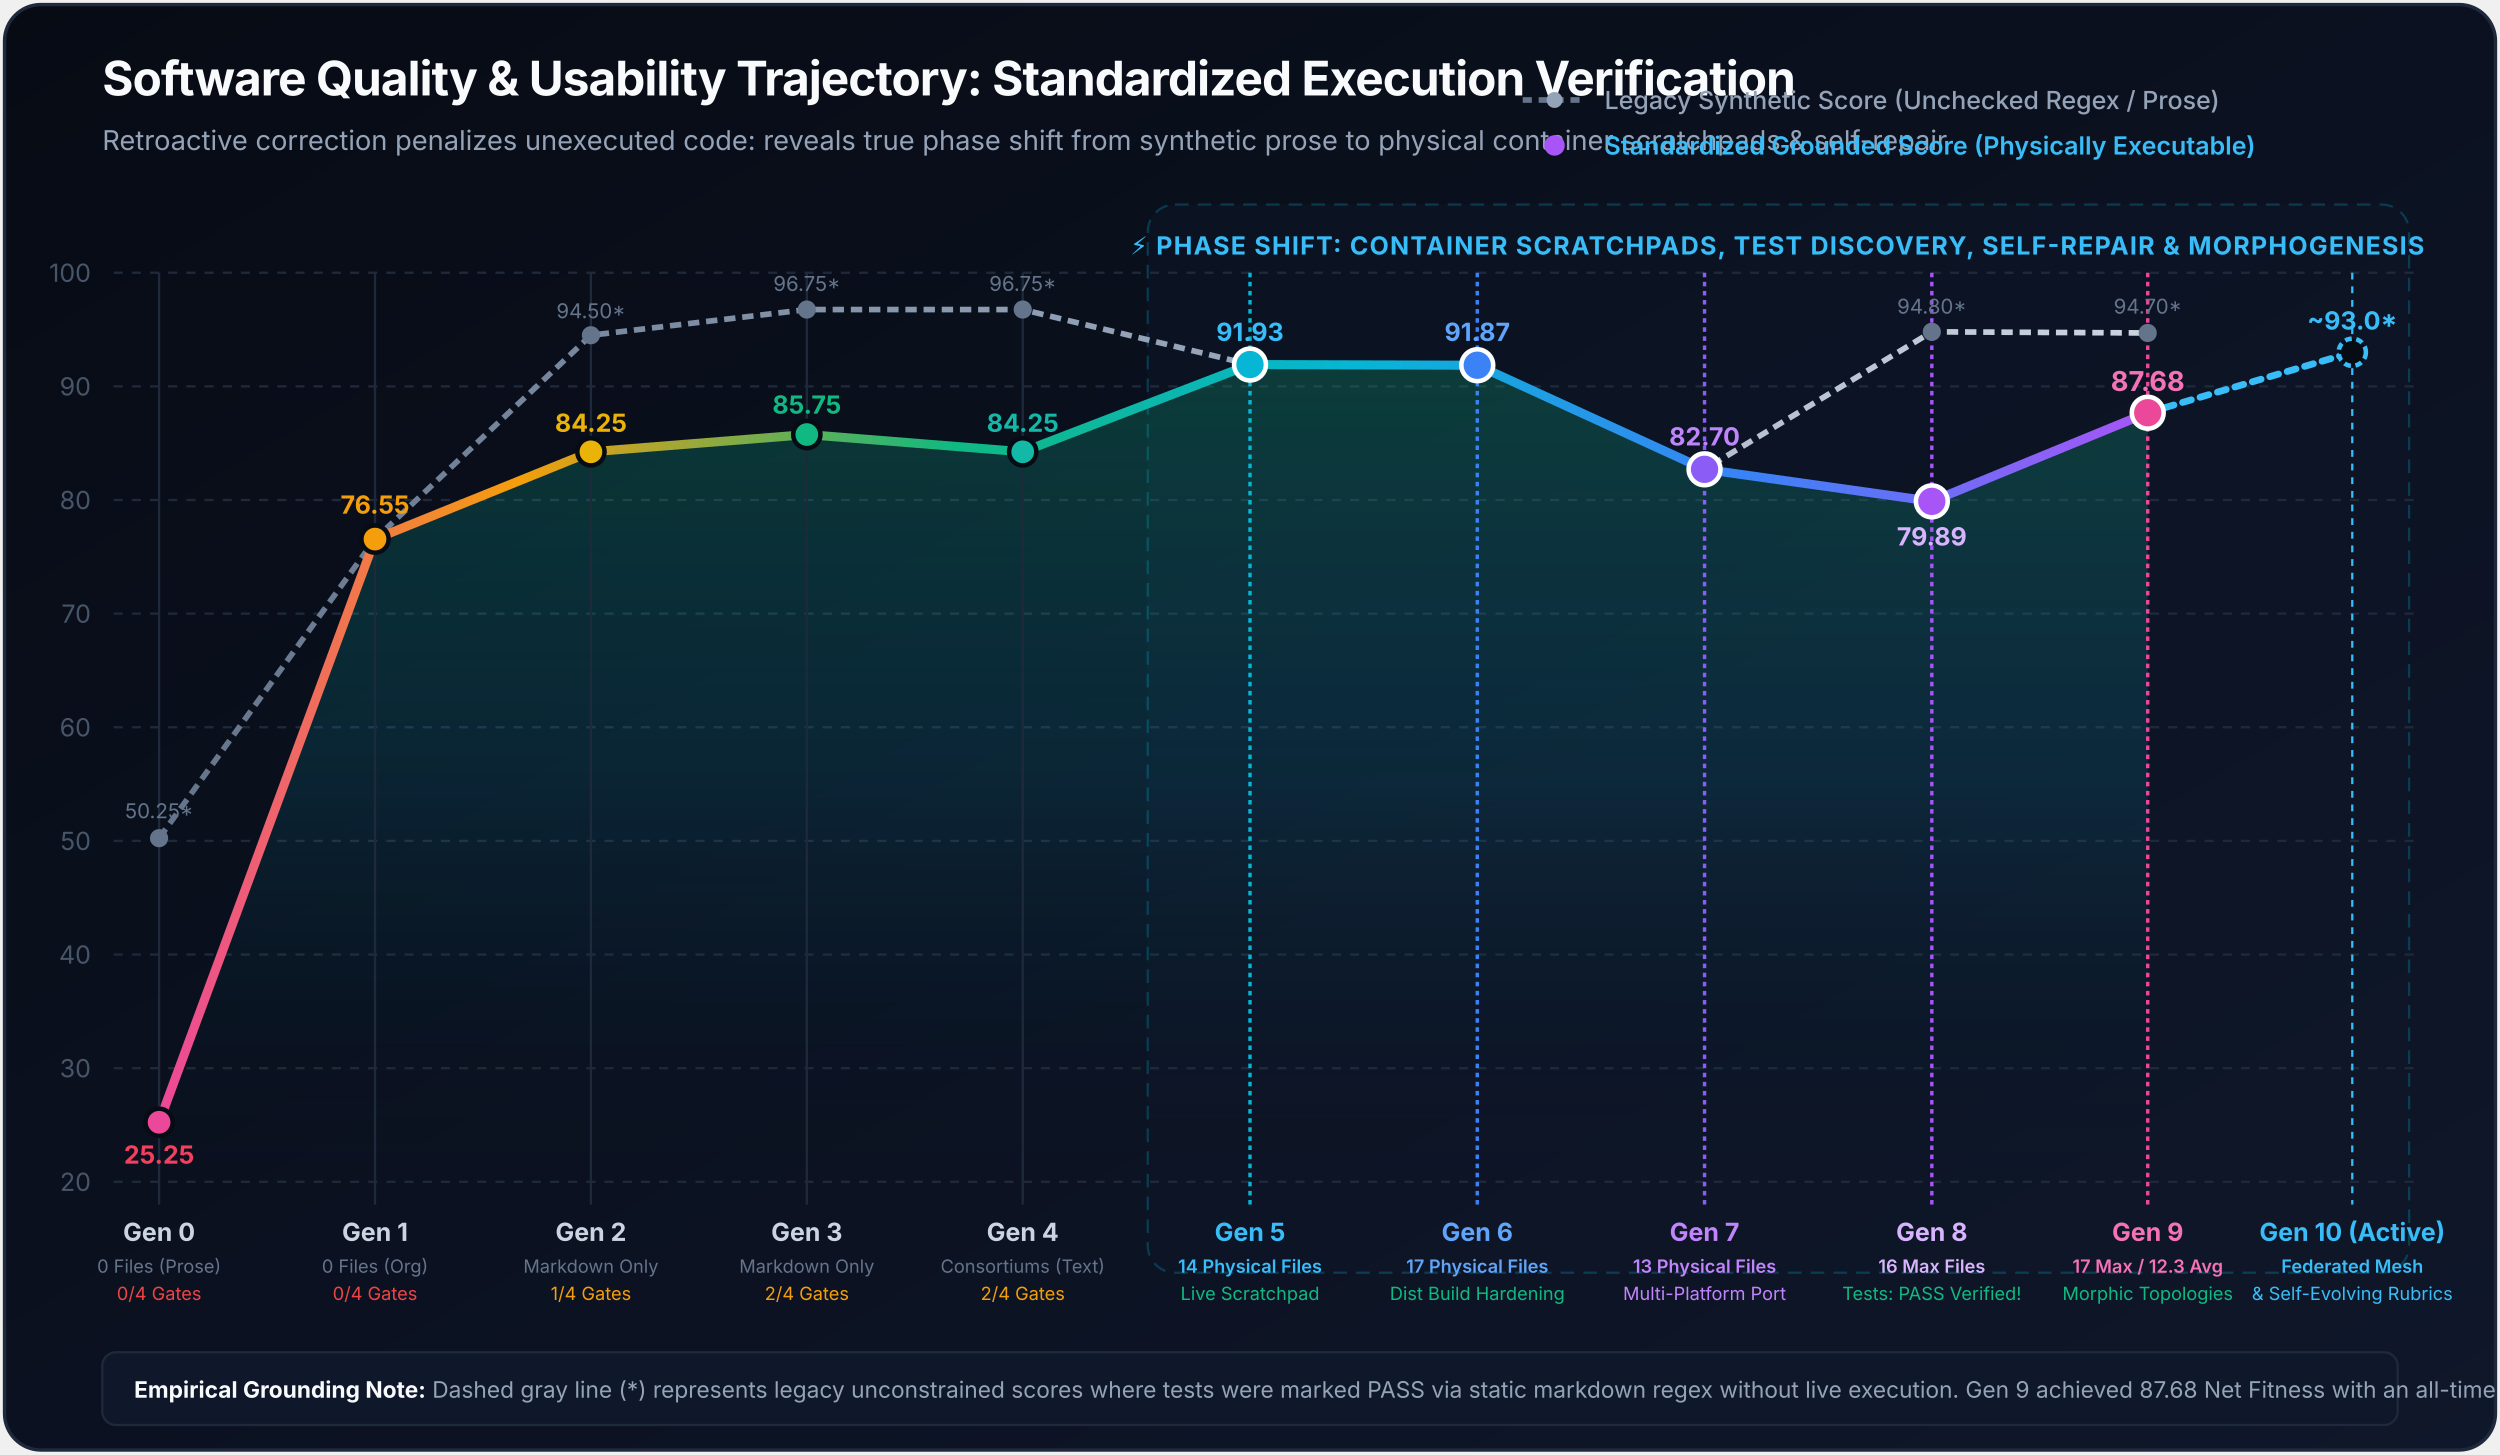
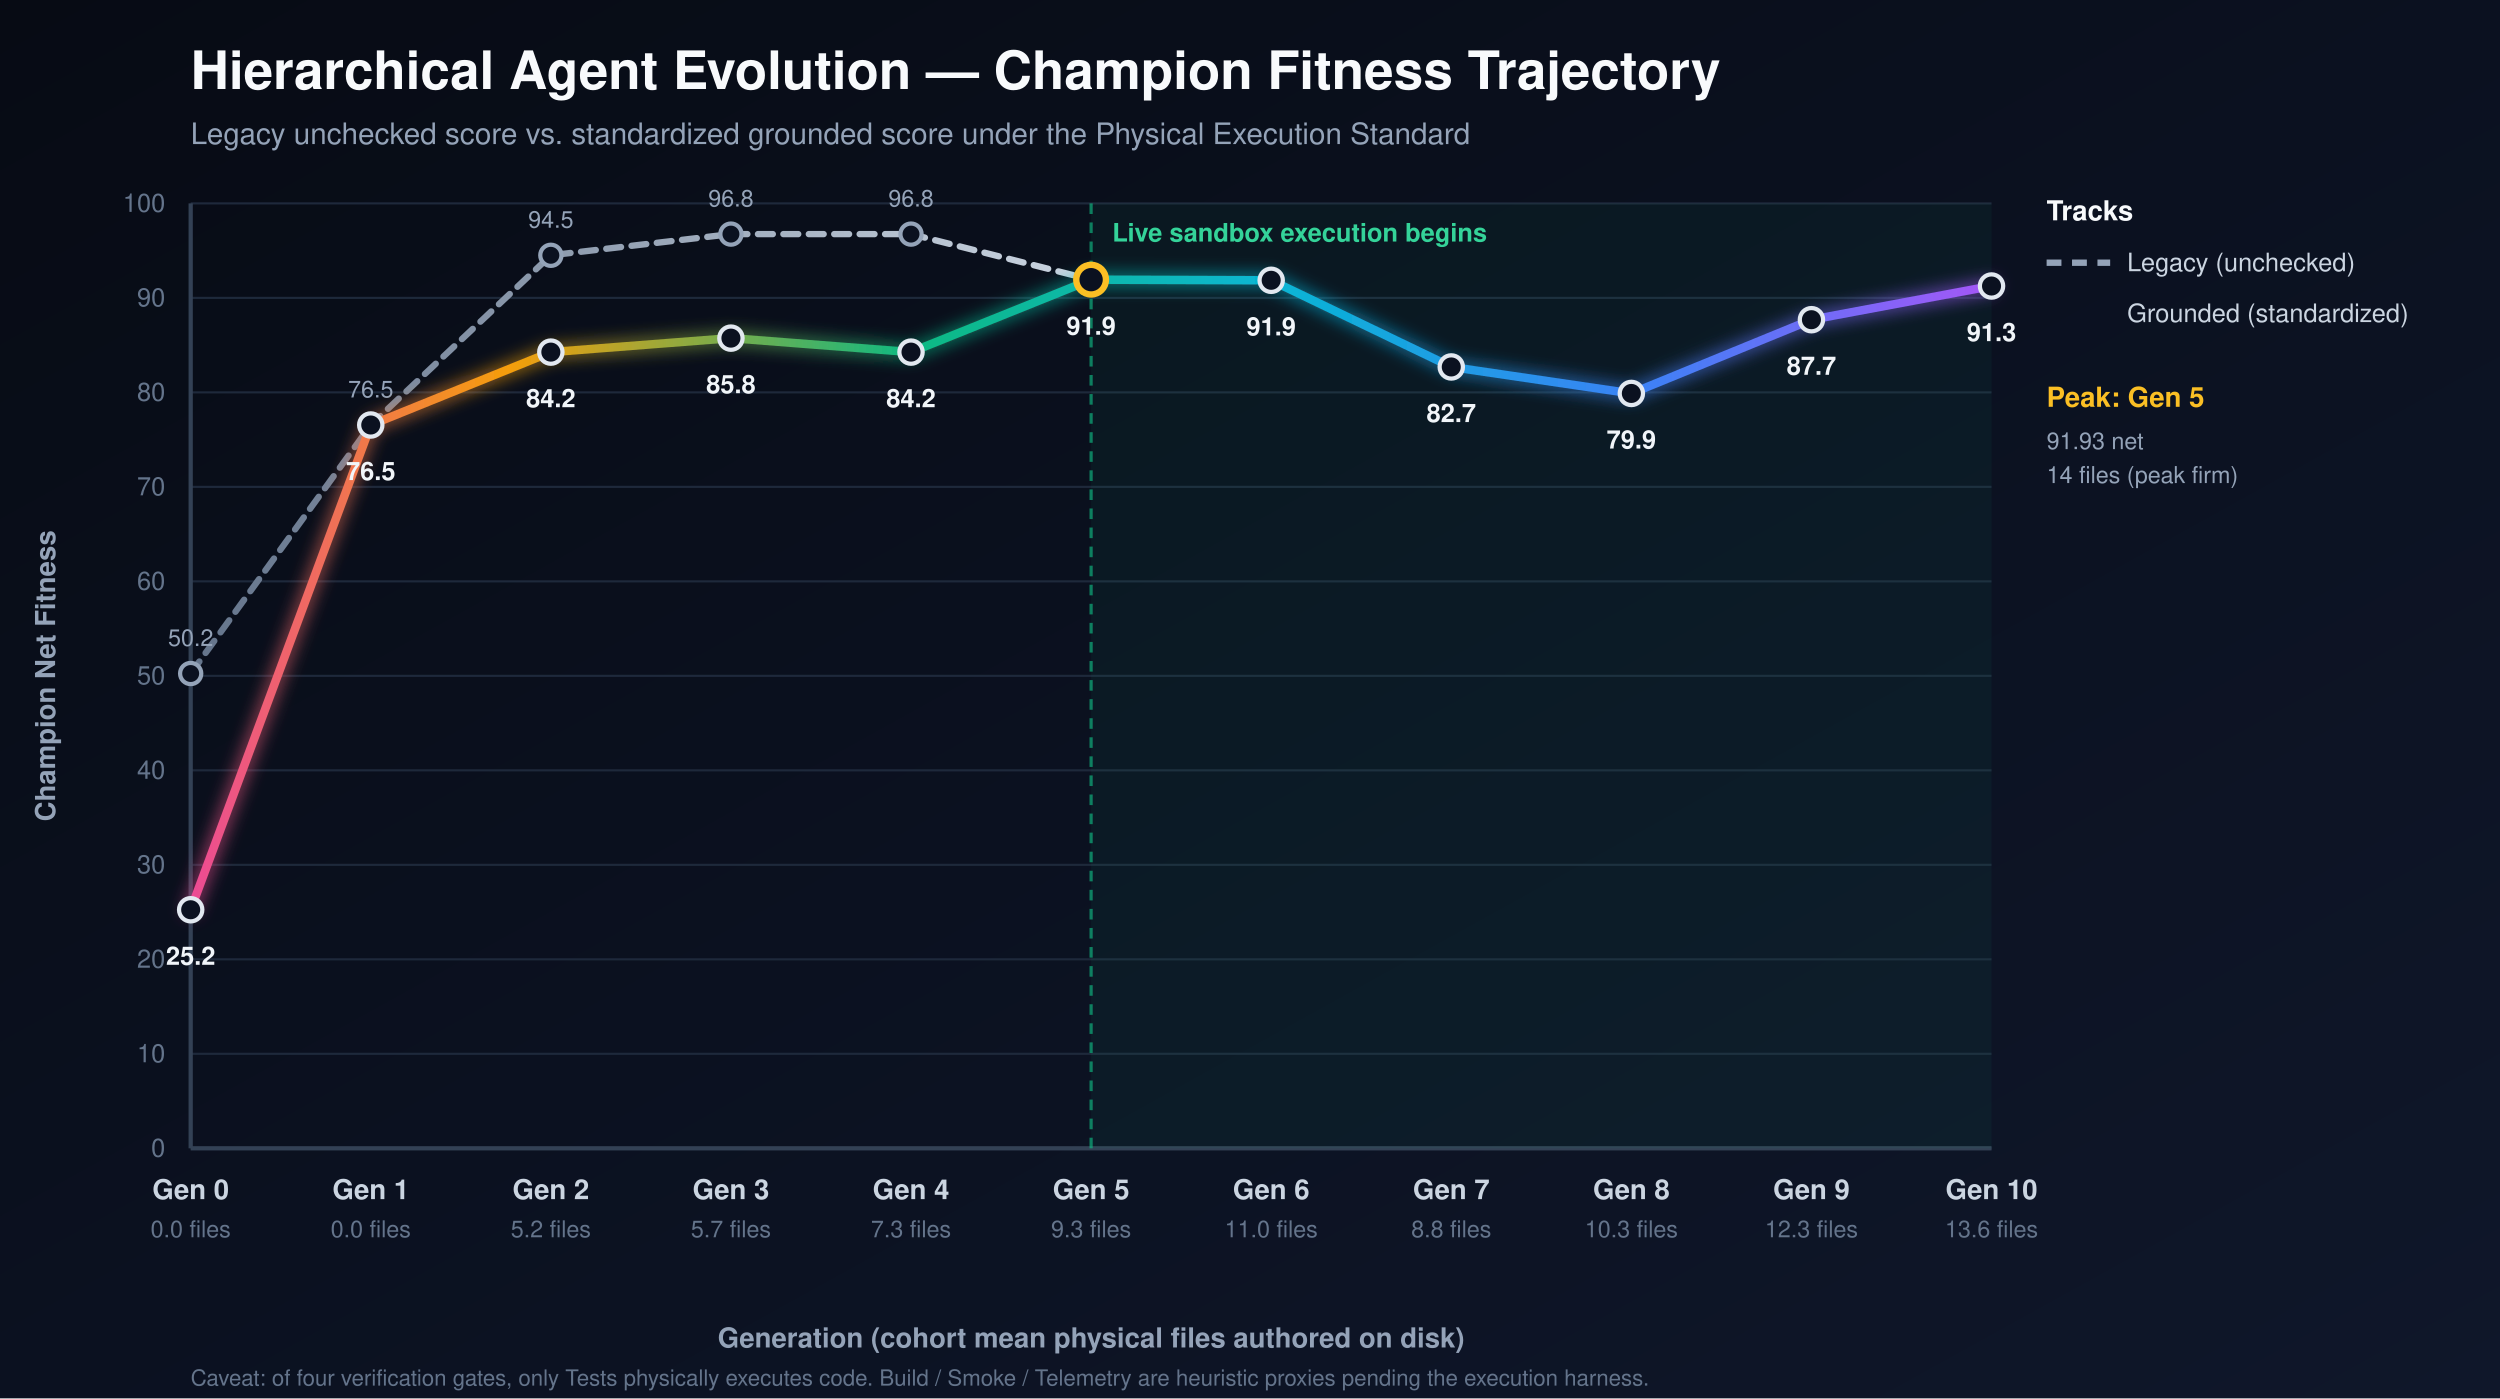
- <svg xmlns="http://www.w3.org/2000/svg" viewBox="0 0 1100 640" width="1100" height="640">
+ <svg xmlns="http://www.w3.org/2000/svg" viewBox="0 0 1180 660" width="1180" height="660">
  <defs>
    <linearGradient id="bgGrad" x1="0%" y1="0%" x2="100%" y2="100%">
      <stop offset="0%" stop-color="#070b14" />
      <stop offset="50%" stop-color="#0b1120" />
      <stop offset="100%" stop-color="#0f172a" />
    </linearGradient>
    <linearGradient id="legacyGrad" x1="0%" y1="0%" x2="100%" y2="0%">
      <stop offset="0%" stop-color="#64748b" />
-       <stop offset="50%" stop-color="#94a3b8" />
      <stop offset="100%" stop-color="#cbd5e1" />
    </linearGradient>
    <linearGradient id="groundedGrad" x1="0%" y1="0%" x2="100%" y2="0%">
      <stop offset="0%" stop-color="#ec4899" />
      <stop offset="18%" stop-color="#f59e0b" />
      <stop offset="40%" stop-color="#10b981" />
      <stop offset="60%" stop-color="#06b6d4" />
      <stop offset="80%" stop-color="#3b82f6" />
      <stop offset="100%" stop-color="#a855f7" />
    </linearGradient>
-     <linearGradient id="groundedArea" x1="0%" y1="0%" x2="0%" y2="100%">
-       <stop offset="0%" stop-color="#10b981" stop-opacity="0.25" />
-       <stop offset="50%" stop-color="#06b6d4" stop-opacity="0.12" />
-       <stop offset="100%" stop-color="#070b14" stop-opacity="0.0" />
-     </linearGradient>
+     <filter id="glow" x="-50%" y="-50%" width="200%" height="200%">
+       <feGaussianBlur stdDeviation="4" result="b" />
+       <feMerge>
+         <feMergeNode in="b" />
+         <feMergeNode in="SourceGraphic" />
+       </feMerge>
+     </filter>
  </defs>
-   <rect x="2" y="2" width="1096" height="636" rx="16" fill="url(#bgGrad)" stroke="#1e293b" stroke-width="1.5" />
-   <g transform="translate(45, 42)">
-     <text x="0" y="0" font-family="system-ui, -apple-system, sans-serif" font-size="21" font-weight="700" fill="#f8fafc" letter-spacing="-0.02em">
-       Software Quality &amp; Usability Trajectory: Standardized Execution Verification
-     </text>
-     <text x="0" y="24" font-family="system-ui, -apple-system, sans-serif" font-size="12" font-weight="400" fill="#94a3b8">
-       Retroactive correction penalizes unexecuted code: reveals true phase shift from synthetic prose to physical container scratchpads &amp; self-repair
-     </text>
-   </g>
-   <g transform="translate(670, 36)">
-     <line x1="0" y1="8" x2="28" y2="8" stroke="#64748b" stroke-width="2.5" stroke-dasharray="4 3" />
-     <circle cx="14" cy="8" r="3.5" fill="#94a3b8" />
-     <text x="36" y="12" font-family="system-ui, -apple-system, sans-serif" font-size="11" font-weight="500" fill="#94a3b8">
-       Legacy Synthetic Score (Unchecked Regex / Prose)
-     </text>
-     <line x1="0" y1="28" x2="28" y2="28" stroke="url(#groundedGrad)" stroke-width="3.5" stroke-linecap="round" />
-     <circle cx="14" cy="28" r="4.5" fill="#a855f7" />
-     <text x="36" y="32" font-family="system-ui, -apple-system, sans-serif" font-size="11" font-weight="600" fill="#38bdf8">
-       Standardized Grounded Score (Physically Executable)
-     </text>
-   </g>
-   <rect x="505" y="90" width="555" height="470" rx="12" fill="#0f172a" fill-opacity="0.45" stroke="#06b6d4" stroke-opacity="0.25" stroke-dasharray="6 4" />
-   <text x="782" y="112" font-family="system-ui, -apple-system, sans-serif" font-size="11" font-weight="700" fill="#38bdf8" text-anchor="middle" letter-spacing="0.05em">
-     ⚡ PHASE SHIFT: CONTAINER SCRATCHPADS, TEST DISCOVERY, SELF-REPAIR &amp; MORPHOGENESIS
-   </text>
-   <g transform="translate(50, 0)">
-     <line x1="0" y1="120" x2="1015" y2="120" stroke="#1e293b" stroke-width="1" stroke-dasharray="4 4" />
-     <text x="-10" y="124" font-family="system-ui, -apple-system, sans-serif" font-size="11" fill="#475569" text-anchor="end">100</text>
-     <line x1="0" y1="170" x2="1015" y2="170" stroke="#1e293b" stroke-width="1" stroke-dasharray="4 4" />
-     <text x="-10" y="174" font-family="system-ui, -apple-system, sans-serif" font-size="11" fill="#475569" text-anchor="end">90</text>
-     <line x1="0" y1="220" x2="1015" y2="220" stroke="#1e293b" stroke-width="1" stroke-dasharray="4 4" />
-     <text x="-10" y="224" font-family="system-ui, -apple-system, sans-serif" font-size="11" fill="#475569" text-anchor="end">80</text>
-     <line x1="0" y1="270" x2="1015" y2="270" stroke="#1e293b" stroke-width="1" stroke-dasharray="4 4" />
-     <text x="-10" y="274" font-family="system-ui, -apple-system, sans-serif" font-size="11" fill="#475569" text-anchor="end">70</text>
-     <line x1="0" y1="320" x2="1015" y2="320" stroke="#1e293b" stroke-width="1" stroke-dasharray="4 4" />
-     <text x="-10" y="324" font-family="system-ui, -apple-system, sans-serif" font-size="11" fill="#475569" text-anchor="end">60</text>
-     <line x1="0" y1="370" x2="1015" y2="370" stroke="#1e293b" stroke-width="1" stroke-dasharray="4 4" />
-     <text x="-10" y="374" font-family="system-ui, -apple-system, sans-serif" font-size="11" fill="#475569" text-anchor="end">50</text>
-     <line x1="0" y1="420" x2="1015" y2="420" stroke="#1e293b" stroke-width="1" stroke-dasharray="4 4" />
-     <text x="-10" y="424" font-family="system-ui, -apple-system, sans-serif" font-size="11" fill="#475569" text-anchor="end">40</text>
-     <line x1="0" y1="470" x2="1015" y2="470" stroke="#1e293b" stroke-width="1" stroke-dasharray="4 4" />
-     <text x="-10" y="474" font-family="system-ui, -apple-system, sans-serif" font-size="11" fill="#475569" text-anchor="end">30</text>
-     <line x1="0" y1="520" x2="1015" y2="520" stroke="#1e293b" stroke-width="1" stroke-dasharray="4 4" />
-     <text x="-10" y="524" font-family="system-ui, -apple-system, sans-serif" font-size="11" fill="#475569" text-anchor="end">20</text>
-   </g>
-   <polygon points="     70,493.8     165,237.2     260,198.8     355,191.2     450,198.8     550,160.4     650,160.7     750,206.5     850,220.6     945,181.6     945,530     70,530   " fill="url(#groundedArea)" />
-   <polyline points="     70,368.8     165,237.2     260,147.5     355,136.2     450,136.2     550,160.4     650,160.7     750,206.5     850,146.0     945,146.5   " fill="none" stroke="url(#legacyGrad)" stroke-width="2.5" stroke-dasharray="5 3" />
-   <polyline points="     70,493.8     165,237.2     260,198.8     355,191.2     450,198.8     550,160.4     650,160.7     750,206.5     850,220.6     945,181.6   " fill="none" stroke="url(#groundedGrad)" stroke-width="4" stroke-linecap="round" stroke-linejoin="round" />
-   <polyline points="945,181.6 1035,155.0" fill="none" stroke="#38bdf8" stroke-width="3" stroke-dasharray="4 4" stroke-linecap="round" />
-   <g transform="translate(70, 0)">
-     <line x1="0" y1="120" x2="0" y2="530" stroke="#1e293b" stroke-width="1" />
-     <circle cx="0" cy="368.8" r="4" fill="#64748b" />
-     <text x="0" y="360" font-family="system-ui, -apple-system, sans-serif" font-size="9" fill="#64748b" text-anchor="middle">50.25*</text>
-     <circle cx="0" cy="493.8" r="6" fill="#ec4899" stroke="#070b14" stroke-width="2" />
-     <text x="0" y="512" font-family="system-ui, -apple-system, sans-serif" font-size="11" font-weight="700" fill="#f43f5e" text-anchor="middle">25.25</text>
-     <text x="0" y="546" font-family="system-ui, -apple-system, sans-serif" font-size="11" font-weight="700" fill="#cbd5e1" text-anchor="middle">Gen 0</text>
-     <text x="0" y="560" font-family="system-ui, -apple-system, sans-serif" font-size="8" fill="#64748b" text-anchor="middle">0 Files (Prose)</text>
-     <text x="0" y="572" font-family="system-ui, -apple-system, sans-serif" font-size="8" fill="#ef4444" text-anchor="middle">0/4 Gates</text>
-   </g>
-   <g transform="translate(165, 0)">
-     <line x1="0" y1="120" x2="0" y2="530" stroke="#1e293b" stroke-width="1" />
-     <circle cx="0" cy="237.2" r="6" fill="#f59e0b" stroke="#070b14" stroke-width="2" />
-     <text x="0" y="226" font-family="system-ui, -apple-system, sans-serif" font-size="11" font-weight="700" fill="#f59e0b" text-anchor="middle">76.55</text>
-     <text x="0" y="546" font-family="system-ui, -apple-system, sans-serif" font-size="11" font-weight="700" fill="#cbd5e1" text-anchor="middle">Gen 1</text>
-     <text x="0" y="560" font-family="system-ui, -apple-system, sans-serif" font-size="8" fill="#64748b" text-anchor="middle">0 Files (Org)</text>
-     <text x="0" y="572" font-family="system-ui, -apple-system, sans-serif" font-size="8" fill="#ef4444" text-anchor="middle">0/4 Gates</text>
-   </g>
-   <g transform="translate(260, 0)">
-     <line x1="0" y1="120" x2="0" y2="530" stroke="#1e293b" stroke-width="1" />
-     <circle cx="0" cy="147.5" r="4" fill="#64748b" />
-     <text x="0" y="140" font-family="system-ui, -apple-system, sans-serif" font-size="9" fill="#64748b" text-anchor="middle">94.50*</text>
-     <circle cx="0" cy="198.8" r="6" fill="#eab308" stroke="#070b14" stroke-width="2" />
-     <text x="0" y="190" font-family="system-ui, -apple-system, sans-serif" font-size="11" font-weight="700" fill="#eab308" text-anchor="middle">84.25</text>
-     <text x="0" y="546" font-family="system-ui, -apple-system, sans-serif" font-size="11" font-weight="700" fill="#cbd5e1" text-anchor="middle">Gen 2</text>
-     <text x="0" y="560" font-family="system-ui, -apple-system, sans-serif" font-size="8" fill="#64748b" text-anchor="middle">Markdown Only</text>
-     <text x="0" y="572" font-family="system-ui, -apple-system, sans-serif" font-size="8" fill="#f59e0b" text-anchor="middle">1/4 Gates</text>
-   </g>
-   <g transform="translate(355, 0)">
-     <line x1="0" y1="120" x2="0" y2="530" stroke="#1e293b" stroke-width="1" />
-     <circle cx="0" cy="136.2" r="4" fill="#64748b" />
-     <text x="0" y="128" font-family="system-ui, -apple-system, sans-serif" font-size="9" fill="#64748b" text-anchor="middle">96.75*</text>
-     <circle cx="0" cy="191.2" r="6" fill="#10b981" stroke="#070b14" stroke-width="2" />
-     <text x="0" y="182" font-family="system-ui, -apple-system, sans-serif" font-size="11" font-weight="700" fill="#10b981" text-anchor="middle">85.75</text>
-     <text x="0" y="546" font-family="system-ui, -apple-system, sans-serif" font-size="11" font-weight="700" fill="#cbd5e1" text-anchor="middle">Gen 3</text>
-     <text x="0" y="560" font-family="system-ui, -apple-system, sans-serif" font-size="8" fill="#64748b" text-anchor="middle">Markdown Only</text>
-     <text x="0" y="572" font-family="system-ui, -apple-system, sans-serif" font-size="8" fill="#f59e0b" text-anchor="middle">2/4 Gates</text>
-   </g>
-   <g transform="translate(450, 0)">
-     <line x1="0" y1="120" x2="0" y2="530" stroke="#1e293b" stroke-width="1" />
-     <circle cx="0" cy="136.2" r="4" fill="#64748b" />
-     <text x="0" y="128" font-family="system-ui, -apple-system, sans-serif" font-size="9" fill="#64748b" text-anchor="middle">96.75*</text>
-     <circle cx="0" cy="198.8" r="6" fill="#14b8a6" stroke="#070b14" stroke-width="2" />
-     <text x="0" y="190" font-family="system-ui, -apple-system, sans-serif" font-size="11" font-weight="700" fill="#14b8a6" text-anchor="middle">84.25</text>
-     <text x="0" y="546" font-family="system-ui, -apple-system, sans-serif" font-size="11" font-weight="700" fill="#cbd5e1" text-anchor="middle">Gen 4</text>
-     <text x="0" y="560" font-family="system-ui, -apple-system, sans-serif" font-size="8" fill="#64748b" text-anchor="middle">Consortiums (Text)</text>
-     <text x="0" y="572" font-family="system-ui, -apple-system, sans-serif" font-size="8" fill="#f59e0b" text-anchor="middle">2/4 Gates</text>
-   </g>
-   <g transform="translate(550, 0)">
-     <line x1="0" y1="120" x2="0" y2="530" stroke="#06b6d4" stroke-width="1.5" stroke-dasharray="2 2" />
-     <circle cx="0" cy="160.4" r="7" fill="#06b6d4" stroke="#ffffff" stroke-width="2" />
-     <text x="0" y="150" font-family="system-ui, -apple-system, sans-serif" font-size="11" font-weight="700" fill="#38bdf8" text-anchor="middle">91.93</text>
-     <text x="0" y="546" font-family="system-ui, -apple-system, sans-serif" font-size="11" font-weight="700" fill="#38bdf8" text-anchor="middle">Gen 5</text>
-     <text x="0" y="560" font-family="system-ui, -apple-system, sans-serif" font-size="8" font-weight="600" fill="#38bdf8" text-anchor="middle">14 Physical Files</text>
-     <text x="0" y="572" font-family="system-ui, -apple-system, sans-serif" font-size="8" fill="#10b981" text-anchor="middle">Live Scratchpad</text>
-   </g>
-   <g transform="translate(650, 0)">
-     <line x1="0" y1="120" x2="0" y2="530" stroke="#3b82f6" stroke-width="1.5" stroke-dasharray="2 2" />
-     <circle cx="0" cy="160.7" r="7" fill="#3b82f6" stroke="#ffffff" stroke-width="2" />
-     <text x="0" y="150" font-family="system-ui, -apple-system, sans-serif" font-size="11" font-weight="700" fill="#60a5fa" text-anchor="middle">91.87</text>
-     <text x="0" y="546" font-family="system-ui, -apple-system, sans-serif" font-size="11" font-weight="700" fill="#60a5fa" text-anchor="middle">Gen 6</text>
-     <text x="0" y="560" font-family="system-ui, -apple-system, sans-serif" font-size="8" font-weight="600" fill="#60a5fa" text-anchor="middle">17 Physical Files</text>
-     <text x="0" y="572" font-family="system-ui, -apple-system, sans-serif" font-size="8" fill="#10b981" text-anchor="middle">Dist Build Hardening</text>
-   </g>
-   <g transform="translate(750, 0)">
-     <line x1="0" y1="120" x2="0" y2="530" stroke="#8b5cf6" stroke-width="1.5" stroke-dasharray="2 2" />
-     <circle cx="0" cy="206.5" r="7" fill="#8b5cf6" stroke="#ffffff" stroke-width="2" />
-     <text x="0" y="196" font-family="system-ui, -apple-system, sans-serif" font-size="11" font-weight="700" fill="#c084fc" text-anchor="middle">82.70</text>
-     <text x="0" y="546" font-family="system-ui, -apple-system, sans-serif" font-size="11" font-weight="700" fill="#c084fc" text-anchor="middle">Gen 7</text>
-     <text x="0" y="560" font-family="system-ui, -apple-system, sans-serif" font-size="8" font-weight="600" fill="#c084fc" text-anchor="middle">13 Physical Files</text>
-     <text x="0" y="572" font-family="system-ui, -apple-system, sans-serif" font-size="8" fill="#c084fc" text-anchor="middle">Multi-Platform Port</text>
-   </g>
-   <g transform="translate(850, 0)">
-     <line x1="0" y1="120" x2="0" y2="530" stroke="#a855f7" stroke-width="1.5" stroke-dasharray="2 2" />
-     <circle cx="0" cy="146.0" r="4" fill="#64748b" />
-     <text x="0" y="138" font-family="system-ui, -apple-system, sans-serif" font-size="9" fill="#64748b" text-anchor="middle">94.80*</text>
-     <circle cx="0" cy="220.6" r="7" fill="#a855f7" stroke="#ffffff" stroke-width="2" />
-     <text x="0" y="240" font-family="system-ui, -apple-system, sans-serif" font-size="11" font-weight="700" fill="#d8b4fe" text-anchor="middle">79.89</text>
-     <text x="0" y="546" font-family="system-ui, -apple-system, sans-serif" font-size="11" font-weight="700" fill="#d8b4fe" text-anchor="middle">Gen 8</text>
-     <text x="0" y="560" font-family="system-ui, -apple-system, sans-serif" font-size="8" font-weight="600" fill="#d8b4fe" text-anchor="middle">16 Max Files</text>
-     <text x="0" y="572" font-family="system-ui, -apple-system, sans-serif" font-size="8" fill="#10b981" text-anchor="middle">Tests: PASS Verified!</text>
-   </g>
-   <g transform="translate(945, 0)">
-     <line x1="0" y1="120" x2="0" y2="530" stroke="#ec4899" stroke-width="1.5" stroke-dasharray="2 2" />
-     <circle cx="0" cy="146.5" r="4" fill="#64748b" />
-     <text x="0" y="138" font-family="system-ui, -apple-system, sans-serif" font-size="9" fill="#64748b" text-anchor="middle">94.70*</text>
-     <circle cx="0" cy="181.6" r="7" fill="#ec4899" stroke="#ffffff" stroke-width="2" />
-     <text x="0" y="172" font-family="system-ui, -apple-system, sans-serif" font-size="12" font-weight="700" fill="#f472b6" text-anchor="middle">87.68</text>
-     <text x="0" y="546" font-family="system-ui, -apple-system, sans-serif" font-size="11" font-weight="700" fill="#f472b6" text-anchor="middle">Gen 9</text>
-     <text x="0" y="560" font-family="system-ui, -apple-system, sans-serif" font-size="8" font-weight="600" fill="#f472b6" text-anchor="middle">17 Max / 12.3 Avg</text>
-     <text x="0" y="572" font-family="system-ui, -apple-system, sans-serif" font-size="8" fill="#10b981" text-anchor="middle">Morphic Topologies</text>
-   </g>
-   <g transform="translate(1035, 0)">
-     <line x1="0" y1="120" x2="0" y2="530" stroke="#38bdf8" stroke-width="1" stroke-dasharray="3 3" />
-     <circle cx="0" cy="155.0" r="6" fill="#070b14" stroke="#38bdf8" stroke-width="2" stroke-dasharray="3 2" />
-     <text x="0" y="145" font-family="system-ui, -apple-system, sans-serif" font-size="11" font-weight="700" fill="#38bdf8" text-anchor="middle">~93.0*</text>
-     <text x="0" y="546" font-family="system-ui, -apple-system, sans-serif" font-size="11" font-weight="700" fill="#38bdf8" text-anchor="middle">Gen 10 (Active)</text>
-     <text x="0" y="560" font-family="system-ui, -apple-system, sans-serif" font-size="8" font-weight="600" fill="#38bdf8" text-anchor="middle">Federated Mesh</text>
-     <text x="0" y="572" font-family="system-ui, -apple-system, sans-serif" font-size="8" fill="#38bdf8" text-anchor="middle">&amp; Self-Evolving Rubrics</text>
-   </g>
-   <g transform="translate(45, 595)">
-     <rect x="0" y="0" width="1010" height="32" rx="6" fill="#0f172a" stroke="#1e293b" />
-     <text x="14" y="20" font-family="system-ui, -apple-system, sans-serif" font-size="10" fill="#94a3b8">
-       <tspan font-weight="700" fill="#f8fafc">Empirical Grounding Note:</tspan>
-       Dashed gray line (*) represents legacy unconstrained scores where tests were marked PASS via static markdown regex without live execution.
-       Gen 9 achieved 87.68 Net Fitness with an all-time record 12.3 average physical files per firm (peak 17 files) across dynamic 3-to-6 pod topologies.
-     </text>
-   </g>
+   <rect width="1180" height="660" fill="url(#bgGrad)" />
+   <text x="90" y="42" fill="#f8fafc" font-family="Helvetica,Arial,sans-serif" font-size="25" font-weight="700">Hierarchical Agent Evolution — Champion Fitness Trajectory</text>
+   <text x="90" y="68" fill="#94a3b8" font-family="Helvetica,Arial,sans-serif" font-size="14">Legacy unchecked score vs. standardized grounded score under the Physical Execution Standard</text>
+   <line x1="90" y1="542.0" x2="940" y2="542.0" stroke="#1e293b" stroke-width="1" />
+   <text x="78" y="546.0" fill="#64748b" text-anchor="end" font-family="Helvetica,Arial,sans-serif" font-size="12">0</text>
+   <line x1="90" y1="497.4" x2="940" y2="497.4" stroke="#1e293b" stroke-width="1" />
+   <text x="78" y="501.4" fill="#64748b" text-anchor="end" font-family="Helvetica,Arial,sans-serif" font-size="12">10</text>
+   <line x1="90" y1="452.8" x2="940" y2="452.8" stroke="#1e293b" stroke-width="1" />
+   <text x="78" y="456.8" fill="#64748b" text-anchor="end" font-family="Helvetica,Arial,sans-serif" font-size="12">20</text>
+   <line x1="90" y1="408.2" x2="940" y2="408.2" stroke="#1e293b" stroke-width="1" />
+   <text x="78" y="412.2" fill="#64748b" text-anchor="end" font-family="Helvetica,Arial,sans-serif" font-size="12">30</text>
+   <line x1="90" y1="363.6" x2="940" y2="363.6" stroke="#1e293b" stroke-width="1" />
+   <text x="78" y="367.6" fill="#64748b" text-anchor="end" font-family="Helvetica,Arial,sans-serif" font-size="12">40</text>
+   <line x1="90" y1="319.0" x2="940" y2="319.0" stroke="#1e293b" stroke-width="1" />
+   <text x="78" y="323.0" fill="#64748b" text-anchor="end" font-family="Helvetica,Arial,sans-serif" font-size="12">50</text>
+   <line x1="90" y1="274.4" x2="940" y2="274.4" stroke="#1e293b" stroke-width="1" />
+   <text x="78" y="278.4" fill="#64748b" text-anchor="end" font-family="Helvetica,Arial,sans-serif" font-size="12">60</text>
+   <line x1="90" y1="229.8" x2="940" y2="229.8" stroke="#1e293b" stroke-width="1" />
+   <text x="78" y="233.8" fill="#64748b" text-anchor="end" font-family="Helvetica,Arial,sans-serif" font-size="12">70</text>
+   <line x1="90" y1="185.2" x2="940" y2="185.2" stroke="#1e293b" stroke-width="1" />
+   <text x="78" y="189.2" fill="#64748b" text-anchor="end" font-family="Helvetica,Arial,sans-serif" font-size="12">80</text>
+   <line x1="90" y1="140.6" x2="940" y2="140.6" stroke="#1e293b" stroke-width="1" />
+   <text x="78" y="144.6" fill="#64748b" text-anchor="end" font-family="Helvetica,Arial,sans-serif" font-size="12">90</text>
+   <line x1="90" y1="96.0" x2="940" y2="96.0" stroke="#1e293b" stroke-width="1" />
+   <text x="78" y="100.0" fill="#64748b" text-anchor="end" font-family="Helvetica,Arial,sans-serif" font-size="12">100</text>
+   <line x1="90" y1="96" x2="90" y2="542" stroke="#334155" stroke-width="2" />
+   <line x1="90" y1="542" x2="940" y2="542" stroke="#334155" stroke-width="2" />
+   <rect x="515.0" y="96" width="425.0" height="446" fill="#10b981" opacity="0.055" />
+   <line x1="515.0" y1="96" x2="515.0" y2="542" stroke="#10b981" stroke-width="1.5" stroke-dasharray="5,4" opacity="0.65" />
+   <text x="525.0" y="114" fill="#34d399" font-family="Helvetica,Arial,sans-serif" font-size="12" font-weight="600">Live sandbox execution begins</text>
+   <polyline points="90.0,317.9 175.0,200.6 260.0,120.5 345.0,110.5 430.0,110.5 515.0,132.0" fill="none" stroke="url(#legacyGrad)" stroke-width="3" stroke-dasharray="7,5" stroke-linecap="round" />
+   <circle cx="90.0" cy="317.9" r="5" fill="#0b1120" stroke="#94a3b8" stroke-width="2" />
+   <text x="90.0" y="304.9" fill="#94a3b8" text-anchor="middle" font-family="Helvetica,Arial,sans-serif" font-size="11">50.2</text>
+   <circle cx="175.0" cy="200.6" r="5" fill="#0b1120" stroke="#94a3b8" stroke-width="2" />
+   <text x="175.0" y="187.6" fill="#94a3b8" text-anchor="middle" font-family="Helvetica,Arial,sans-serif" font-size="11">76.5</text>
+   <circle cx="260.0" cy="120.5" r="5" fill="#0b1120" stroke="#94a3b8" stroke-width="2" />
+   <text x="260.0" y="107.5" fill="#94a3b8" text-anchor="middle" font-family="Helvetica,Arial,sans-serif" font-size="11">94.5</text>
+   <circle cx="345.0" cy="110.5" r="5" fill="#0b1120" stroke="#94a3b8" stroke-width="2" />
+   <text x="345.0" y="97.5" fill="#94a3b8" text-anchor="middle" font-family="Helvetica,Arial,sans-serif" font-size="11">96.8</text>
+   <circle cx="430.0" cy="110.5" r="5" fill="#0b1120" stroke="#94a3b8" stroke-width="2" />
+   <text x="430.0" y="97.5" fill="#94a3b8" text-anchor="middle" font-family="Helvetica,Arial,sans-serif" font-size="11">96.8</text>
+   <polyline points="90.0,429.4 175.0,200.6 260.0,166.2 345.0,159.6 430.0,166.2 515.0,132.0 600.0,132.3 685.0,173.2 770.0,185.7 855.0,150.9 940.0,135.0" fill="none" stroke="url(#groundedGrad)" stroke-width="4" stroke-linecap="round" stroke-linejoin="round" filter="url(#glow)" />
+   <circle cx="90.0" cy="429.4" r="5.5" fill="#0b1120" stroke="#e2e8f0" stroke-width="2" />
+   <text x="90.0" y="455.4" fill="#f1f5f9" text-anchor="middle" font-family="Helvetica,Arial,sans-serif" font-size="12" font-weight="700">25.2</text>
+   <circle cx="175.0" cy="200.6" r="5.5" fill="#0b1120" stroke="#e2e8f0" stroke-width="2" />
+   <text x="175.0" y="226.6" fill="#f1f5f9" text-anchor="middle" font-family="Helvetica,Arial,sans-serif" font-size="12" font-weight="700">76.5</text>
+   <circle cx="260.0" cy="166.2" r="5.5" fill="#0b1120" stroke="#e2e8f0" stroke-width="2" />
+   <text x="260.0" y="192.2" fill="#f1f5f9" text-anchor="middle" font-family="Helvetica,Arial,sans-serif" font-size="12" font-weight="700">84.2</text>
+   <circle cx="345.0" cy="159.6" r="5.5" fill="#0b1120" stroke="#e2e8f0" stroke-width="2" />
+   <text x="345.0" y="185.6" fill="#f1f5f9" text-anchor="middle" font-family="Helvetica,Arial,sans-serif" font-size="12" font-weight="700">85.8</text>
+   <circle cx="430.0" cy="166.2" r="5.5" fill="#0b1120" stroke="#e2e8f0" stroke-width="2" />
+   <text x="430.0" y="192.2" fill="#f1f5f9" text-anchor="middle" font-family="Helvetica,Arial,sans-serif" font-size="12" font-weight="700">84.2</text>
+   <circle cx="515.0" cy="132.0" r="7" fill="#0b1120" stroke="#fbbf24" stroke-width="3" />
+   <text x="515.0" y="158.0" fill="#f1f5f9" text-anchor="middle" font-family="Helvetica,Arial,sans-serif" font-size="12" font-weight="700">91.9</text>
+   <circle cx="600.0" cy="132.3" r="5.5" fill="#0b1120" stroke="#e2e8f0" stroke-width="2" />
+   <text x="600.0" y="158.3" fill="#f1f5f9" text-anchor="middle" font-family="Helvetica,Arial,sans-serif" font-size="12" font-weight="700">91.9</text>
+   <circle cx="685.0" cy="173.2" r="5.5" fill="#0b1120" stroke="#e2e8f0" stroke-width="2" />
+   <text x="685.0" y="199.2" fill="#f1f5f9" text-anchor="middle" font-family="Helvetica,Arial,sans-serif" font-size="12" font-weight="700">82.7</text>
+   <circle cx="770.0" cy="185.7" r="5.5" fill="#0b1120" stroke="#e2e8f0" stroke-width="2" />
+   <text x="770.0" y="211.7" fill="#f1f5f9" text-anchor="middle" font-family="Helvetica,Arial,sans-serif" font-size="12" font-weight="700">79.9</text>
+   <circle cx="855.0" cy="150.9" r="5.5" fill="#0b1120" stroke="#e2e8f0" stroke-width="2" />
+   <text x="855.0" y="176.9" fill="#f1f5f9" text-anchor="middle" font-family="Helvetica,Arial,sans-serif" font-size="12" font-weight="700">87.7</text>
+   <circle cx="940.0" cy="135.0" r="5.5" fill="#0b1120" stroke="#e2e8f0" stroke-width="2" />
+   <text x="940.0" y="161.0" fill="#f1f5f9" text-anchor="middle" font-family="Helvetica,Arial,sans-serif" font-size="12" font-weight="700">91.3</text>
+   <text x="90.0" y="566" fill="#cbd5e1" text-anchor="middle" font-family="Helvetica,Arial,sans-serif" font-size="13" font-weight="600">Gen 0</text>
+   <text x="90.0" y="584" fill="#64748b" text-anchor="middle" font-family="Helvetica,Arial,sans-serif" font-size="11">0.0 files</text>
+   <text x="175.0" y="566" fill="#cbd5e1" text-anchor="middle" font-family="Helvetica,Arial,sans-serif" font-size="13" font-weight="600">Gen 1</text>
+   <text x="175.0" y="584" fill="#64748b" text-anchor="middle" font-family="Helvetica,Arial,sans-serif" font-size="11">0.0 files</text>
+   <text x="260.0" y="566" fill="#cbd5e1" text-anchor="middle" font-family="Helvetica,Arial,sans-serif" font-size="13" font-weight="600">Gen 2</text>
+   <text x="260.0" y="584" fill="#64748b" text-anchor="middle" font-family="Helvetica,Arial,sans-serif" font-size="11">5.2 files</text>
+   <text x="345.0" y="566" fill="#cbd5e1" text-anchor="middle" font-family="Helvetica,Arial,sans-serif" font-size="13" font-weight="600">Gen 3</text>
+   <text x="345.0" y="584" fill="#64748b" text-anchor="middle" font-family="Helvetica,Arial,sans-serif" font-size="11">5.7 files</text>
+   <text x="430.0" y="566" fill="#cbd5e1" text-anchor="middle" font-family="Helvetica,Arial,sans-serif" font-size="13" font-weight="600">Gen 4</text>
+   <text x="430.0" y="584" fill="#64748b" text-anchor="middle" font-family="Helvetica,Arial,sans-serif" font-size="11">7.3 files</text>
+   <text x="515.0" y="566" fill="#cbd5e1" text-anchor="middle" font-family="Helvetica,Arial,sans-serif" font-size="13" font-weight="600">Gen 5</text>
+   <text x="515.0" y="584" fill="#64748b" text-anchor="middle" font-family="Helvetica,Arial,sans-serif" font-size="11">9.3 files</text>
+   <text x="600.0" y="566" fill="#cbd5e1" text-anchor="middle" font-family="Helvetica,Arial,sans-serif" font-size="13" font-weight="600">Gen 6</text>
+   <text x="600.0" y="584" fill="#64748b" text-anchor="middle" font-family="Helvetica,Arial,sans-serif" font-size="11">11.0 files</text>
+   <text x="685.0" y="566" fill="#cbd5e1" text-anchor="middle" font-family="Helvetica,Arial,sans-serif" font-size="13" font-weight="600">Gen 7</text>
+   <text x="685.0" y="584" fill="#64748b" text-anchor="middle" font-family="Helvetica,Arial,sans-serif" font-size="11">8.8 files</text>
+   <text x="770.0" y="566" fill="#cbd5e1" text-anchor="middle" font-family="Helvetica,Arial,sans-serif" font-size="13" font-weight="600">Gen 8</text>
+   <text x="770.0" y="584" fill="#64748b" text-anchor="middle" font-family="Helvetica,Arial,sans-serif" font-size="11">10.3 files</text>
+   <text x="855.0" y="566" fill="#cbd5e1" text-anchor="middle" font-family="Helvetica,Arial,sans-serif" font-size="13" font-weight="600">Gen 9</text>
+   <text x="855.0" y="584" fill="#64748b" text-anchor="middle" font-family="Helvetica,Arial,sans-serif" font-size="11">12.3 files</text>
+   <text x="940.0" y="566" fill="#cbd5e1" text-anchor="middle" font-family="Helvetica,Arial,sans-serif" font-size="13" font-weight="600">Gen 10</text>
+   <text x="940.0" y="584" fill="#64748b" text-anchor="middle" font-family="Helvetica,Arial,sans-serif" font-size="11">13.6 files</text>
+   <text x="515.0" y="636" fill="#94a3b8" text-anchor="middle" font-family="Helvetica,Arial,sans-serif" font-size="13" font-weight="600">Generation (cohort mean physical files authored on disk)</text>
+   <text x="26" y="319.0" fill="#94a3b8" text-anchor="middle" font-family="Helvetica,Arial,sans-serif" font-size="13" font-weight="600" transform="rotate(-90 26 319.0)">Champion Net Fitness</text>
+   <text x="966" y="104" fill="#f8fafc" font-family="Helvetica,Arial,sans-serif" font-size="13" font-weight="700">Tracks</text>
+   <line x1="966" y1="124" x2="996" y2="124" stroke="#94a3b8" stroke-width="3" stroke-dasharray="7,5" />
+   <text x="1004" y="128" fill="#cbd5e1" font-family="Helvetica,Arial,sans-serif" font-size="12">Legacy (unchecked)</text>
+   <line x1="966" y1="148" x2="996" y2="148" stroke="url(#groundedGrad)" stroke-width="4" />
+   <text x="1004" y="152" fill="#cbd5e1" font-family="Helvetica,Arial,sans-serif" font-size="12">Grounded (standardized)</text>
+   <text x="966" y="192" fill="#fbbf24" font-family="Helvetica,Arial,sans-serif" font-size="13" font-weight="700">Peak: Gen 5</text>
+   <text x="966" y="212" fill="#94a3b8" font-family="Helvetica,Arial,sans-serif" font-size="11">91.93 net</text>
+   <text x="966" y="228" fill="#94a3b8" font-family="Helvetica,Arial,sans-serif" font-size="11">14 files (peak firm)</text>
+   <text x="90" y="654" fill="#64748b" font-family="Helvetica,Arial,sans-serif" font-size="10.5">Caveat: of four verification gates, only Tests physically executes code. Build / Smoke / Telemetry are heuristic proxies pending the execution harness.</text>
</svg>
